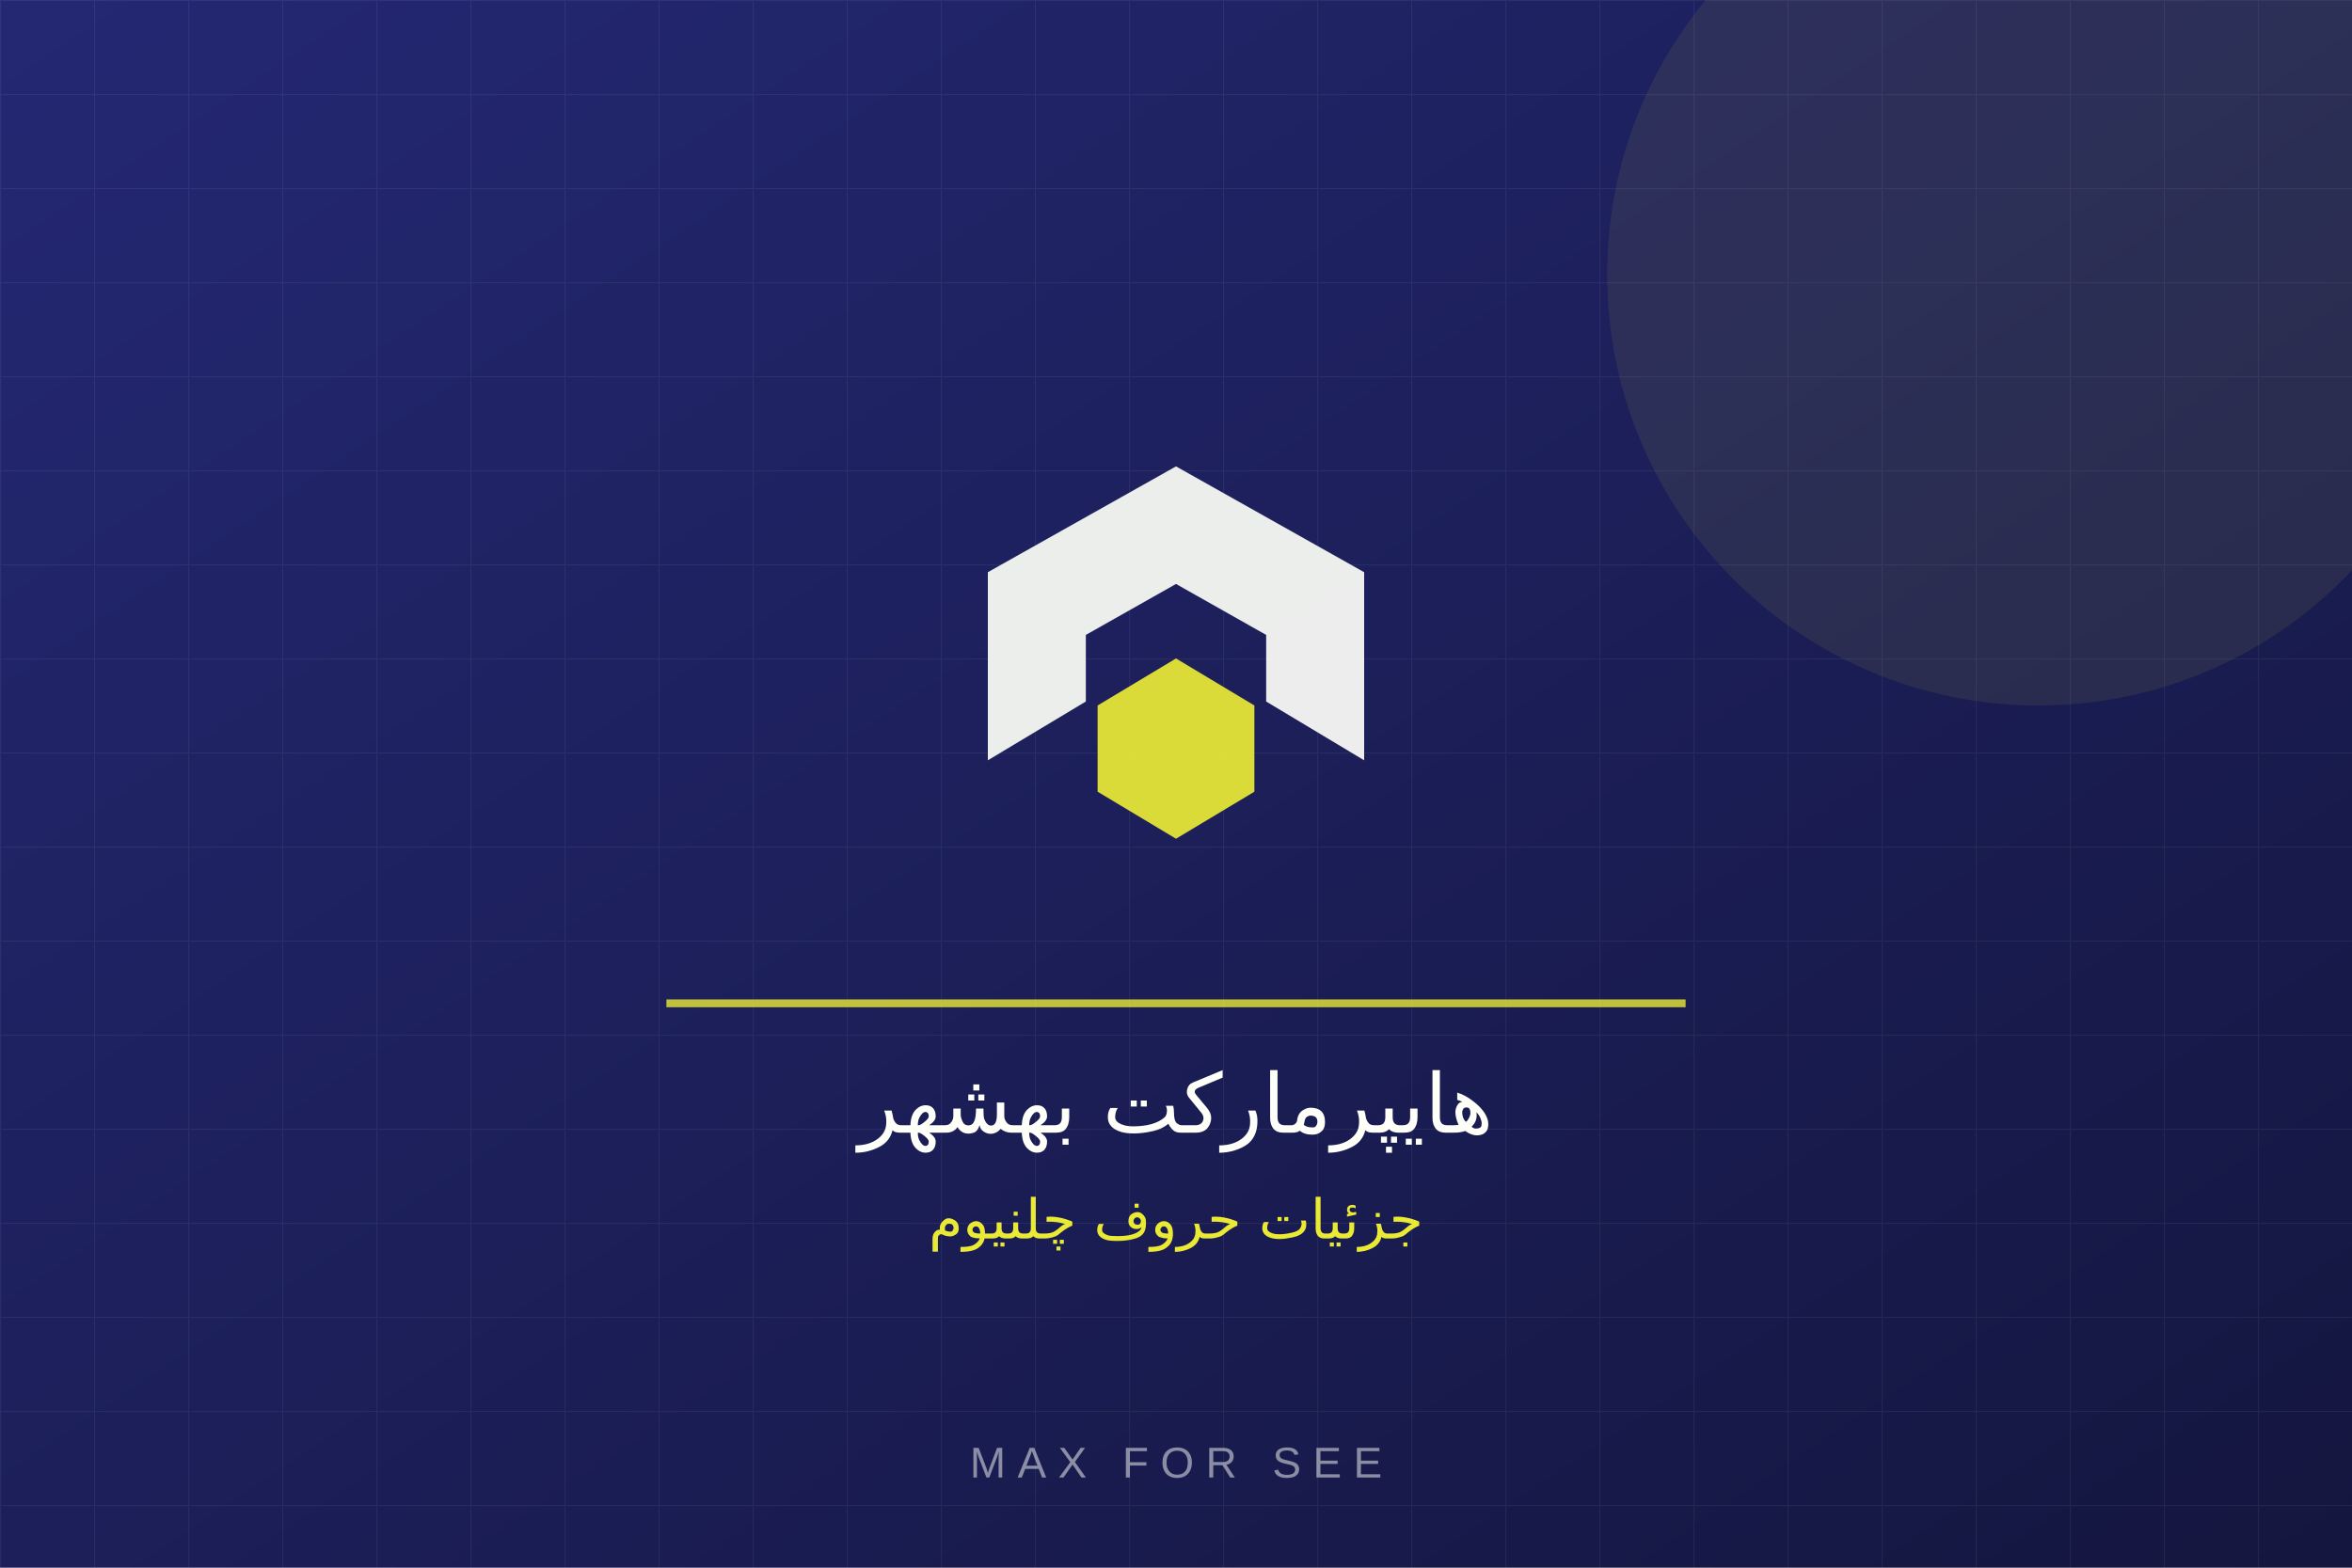
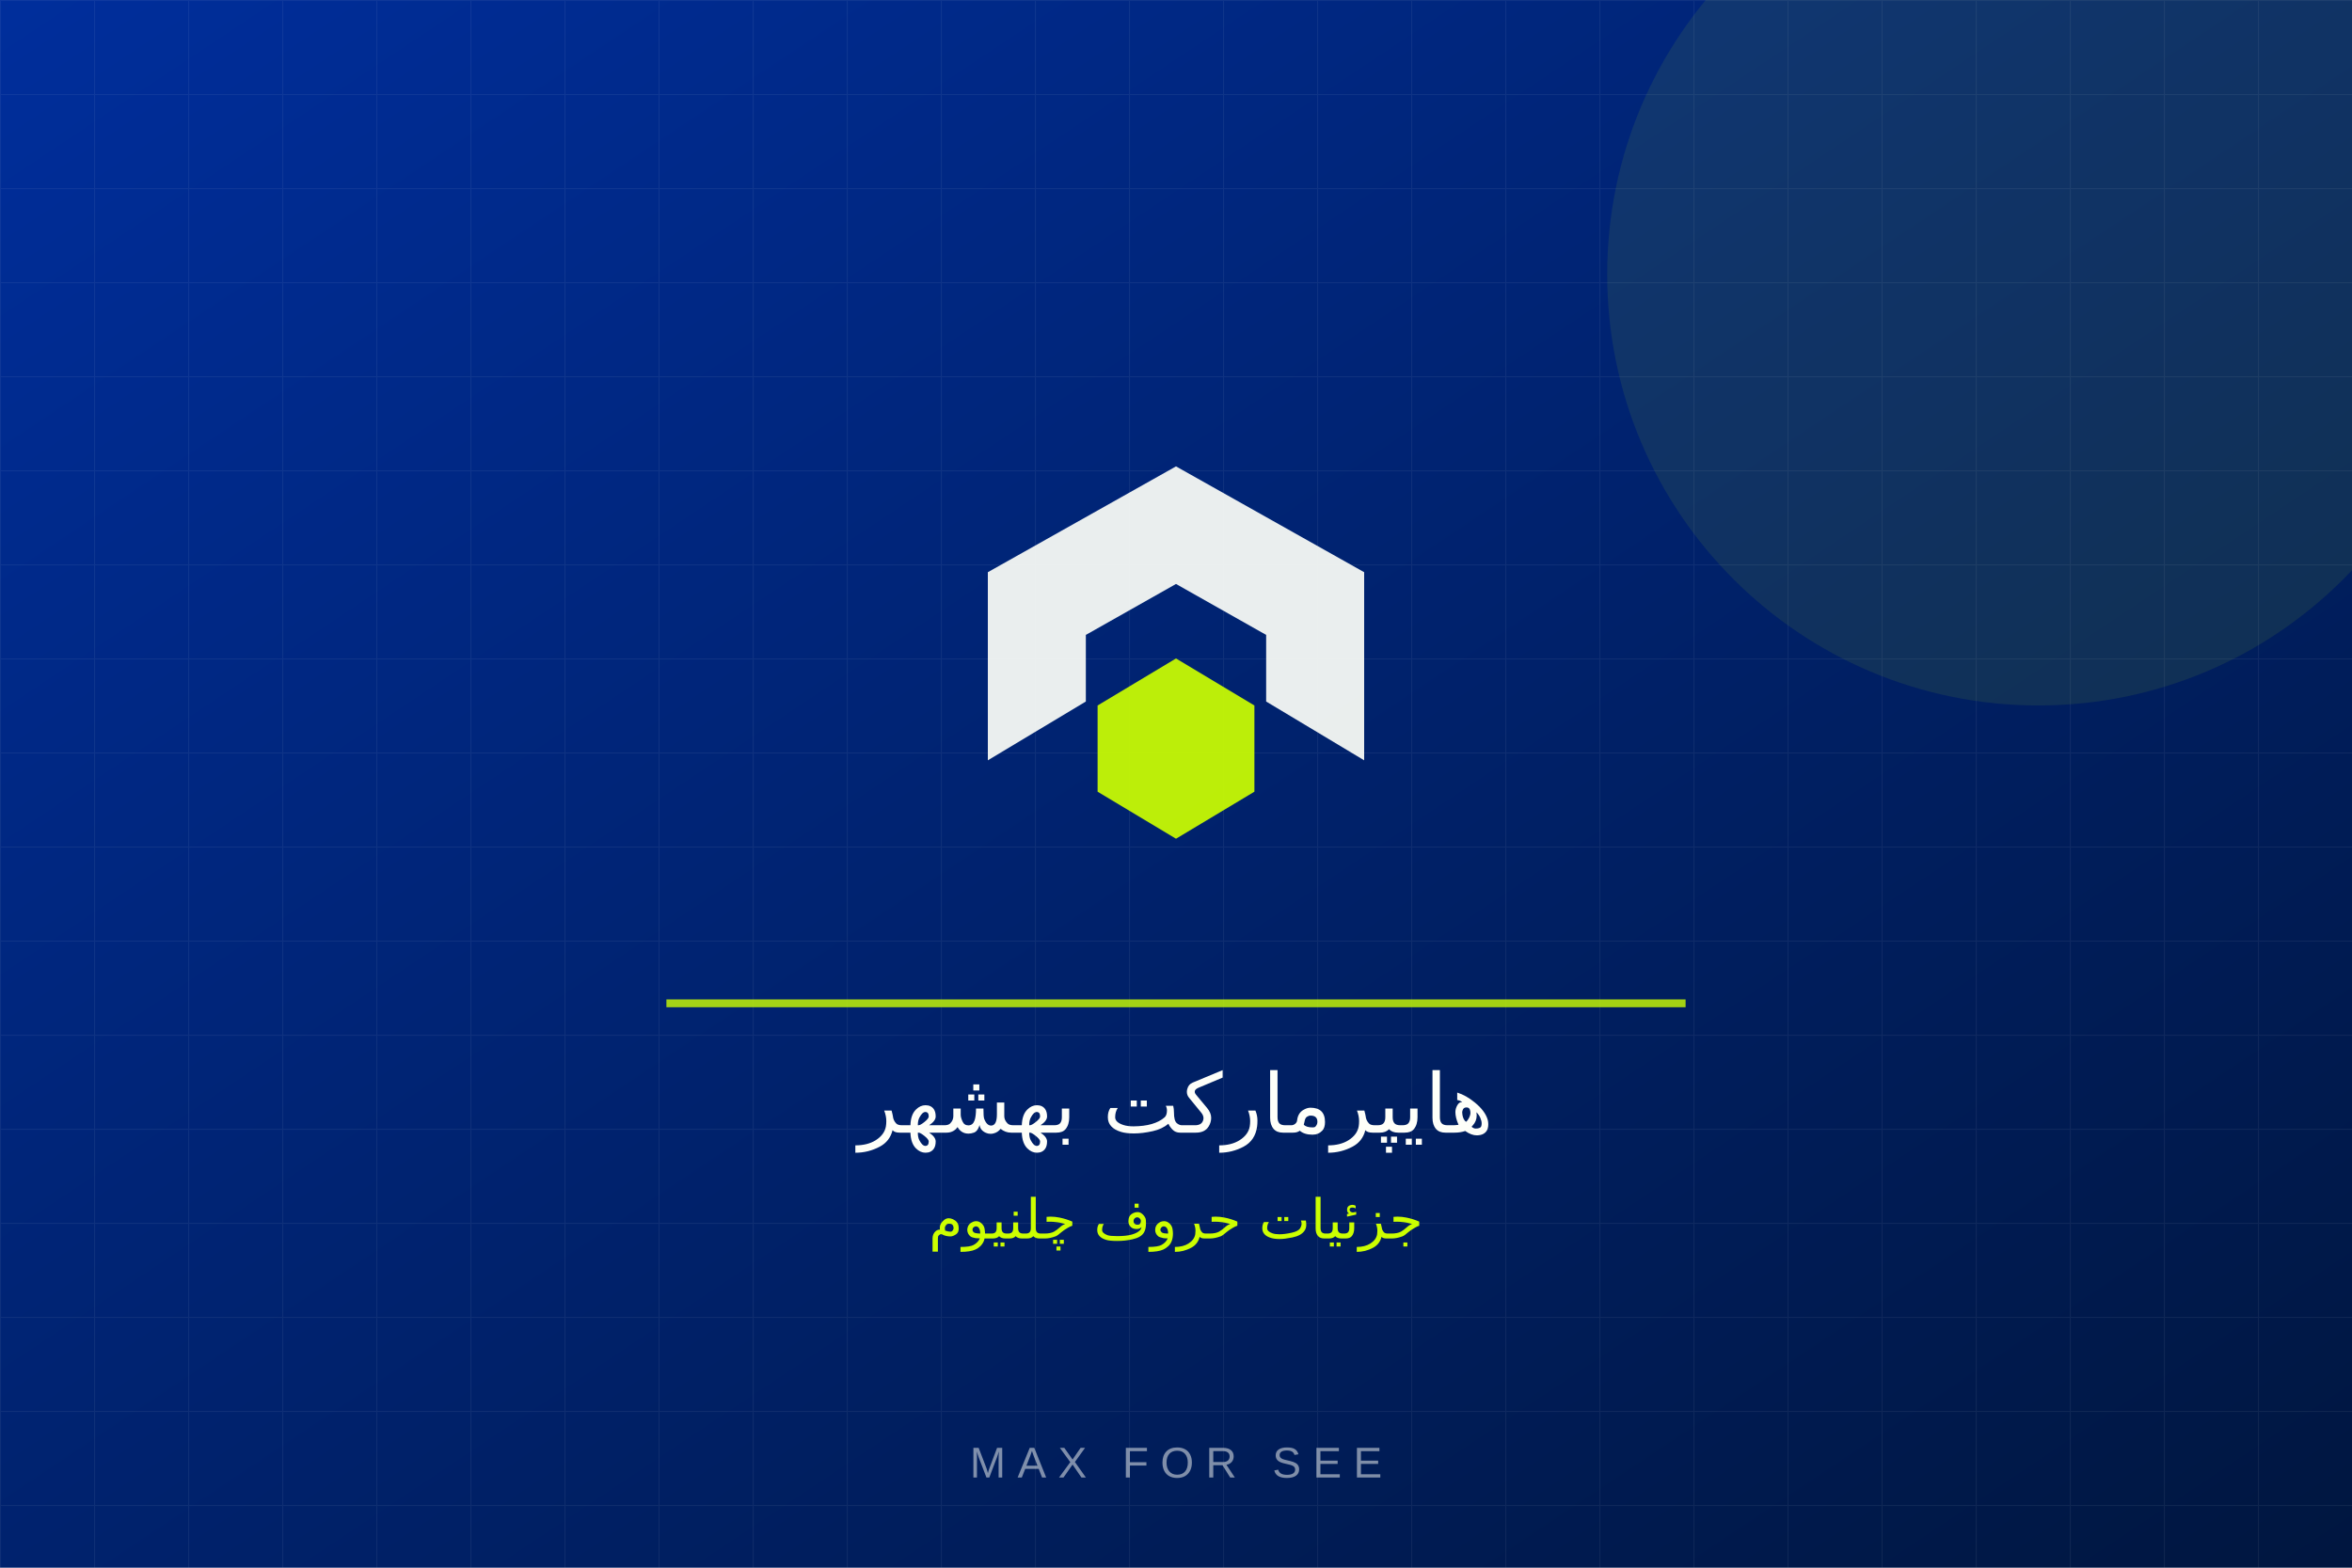
<svg xmlns="http://www.w3.org/2000/svg" width="1200" height="800" viewBox="0 0 1200 800" role="img" aria-label="هایپرمارکت بهشهر - جزئیات حروف چلنیوم">
  <defs>
    <linearGradient id="g1" x1="0" y1="0" x2="1" y2="1">
-       <stop offset="0%" stop-color="#242873" />
-       <stop offset="100%" stop-color="#14163f" />
+       <stop offset="0%" stop-color="#002e9c" />
+       <stop offset="100%" stop-color="#00163f" />
    </linearGradient>
    <pattern id="p1" width="48" height="48" patternUnits="userSpaceOnUse">
      <path d="M48 0H0v48" fill="none" stroke="#FEFFF9" stroke-opacity="0.06" stroke-width="1" />
    </pattern>
  </defs>
  <rect width="1200" height="800" fill="url(#g1)" />
  <rect width="1200" height="800" fill="url(#p1)" />
-   <circle cx="1040" cy="140" r="220" fill="#EAEA35" opacity="0.08" />
+   <circle cx="1040" cy="140" r="220" fill="#ccff00" opacity="0.08" />
  <g transform="translate(600, 330)">
    <polygon points="0,-92 96,-38 96,58 46,28 46,-6 0,-32 -46,-6 -46,28 -96,58 -96,-38" fill="#FEFFF9" opacity="0.92" />
-     <polygon points="0,6 40,30 40,74 0,98 -40,74 -40,30" fill="#EAEA35" opacity="0.92" />
+     <polygon points="0,6 40,30 40,74 0,98 -40,74 -40,30" fill="#ccff00" opacity="0.92" />
  </g>
-   <rect x="340" y="510" width="520" height="4" fill="#EAEA35" opacity="0.8" />
+   <rect x="340" y="510" width="520" height="4" fill="#ccff00" opacity="0.8" />
  <text x="600" y="578" text-anchor="middle" font-family="Tahoma, Arial, sans-serif" font-size="42" fill="#FEFFF9" direction="rtl">هایپرمارکت بهشهر</text>
-   <text x="600" y="632" text-anchor="middle" font-family="Tahoma, Arial, sans-serif" font-size="28" fill="#EAEA35" direction="rtl">جزئیات حروف چلنیوم</text>
+   <text x="600" y="632" text-anchor="middle" font-family="Tahoma, Arial, sans-serif" font-size="28" fill="#ccff00" direction="rtl">جزئیات حروف چلنیوم</text>
  <text x="600" y="754" text-anchor="middle" font-family="Segoe UI, Arial, sans-serif" font-size="22" fill="#FEFFF9" opacity="0.5" letter-spacing="6">MAX FOR SEE</text>
</svg>
